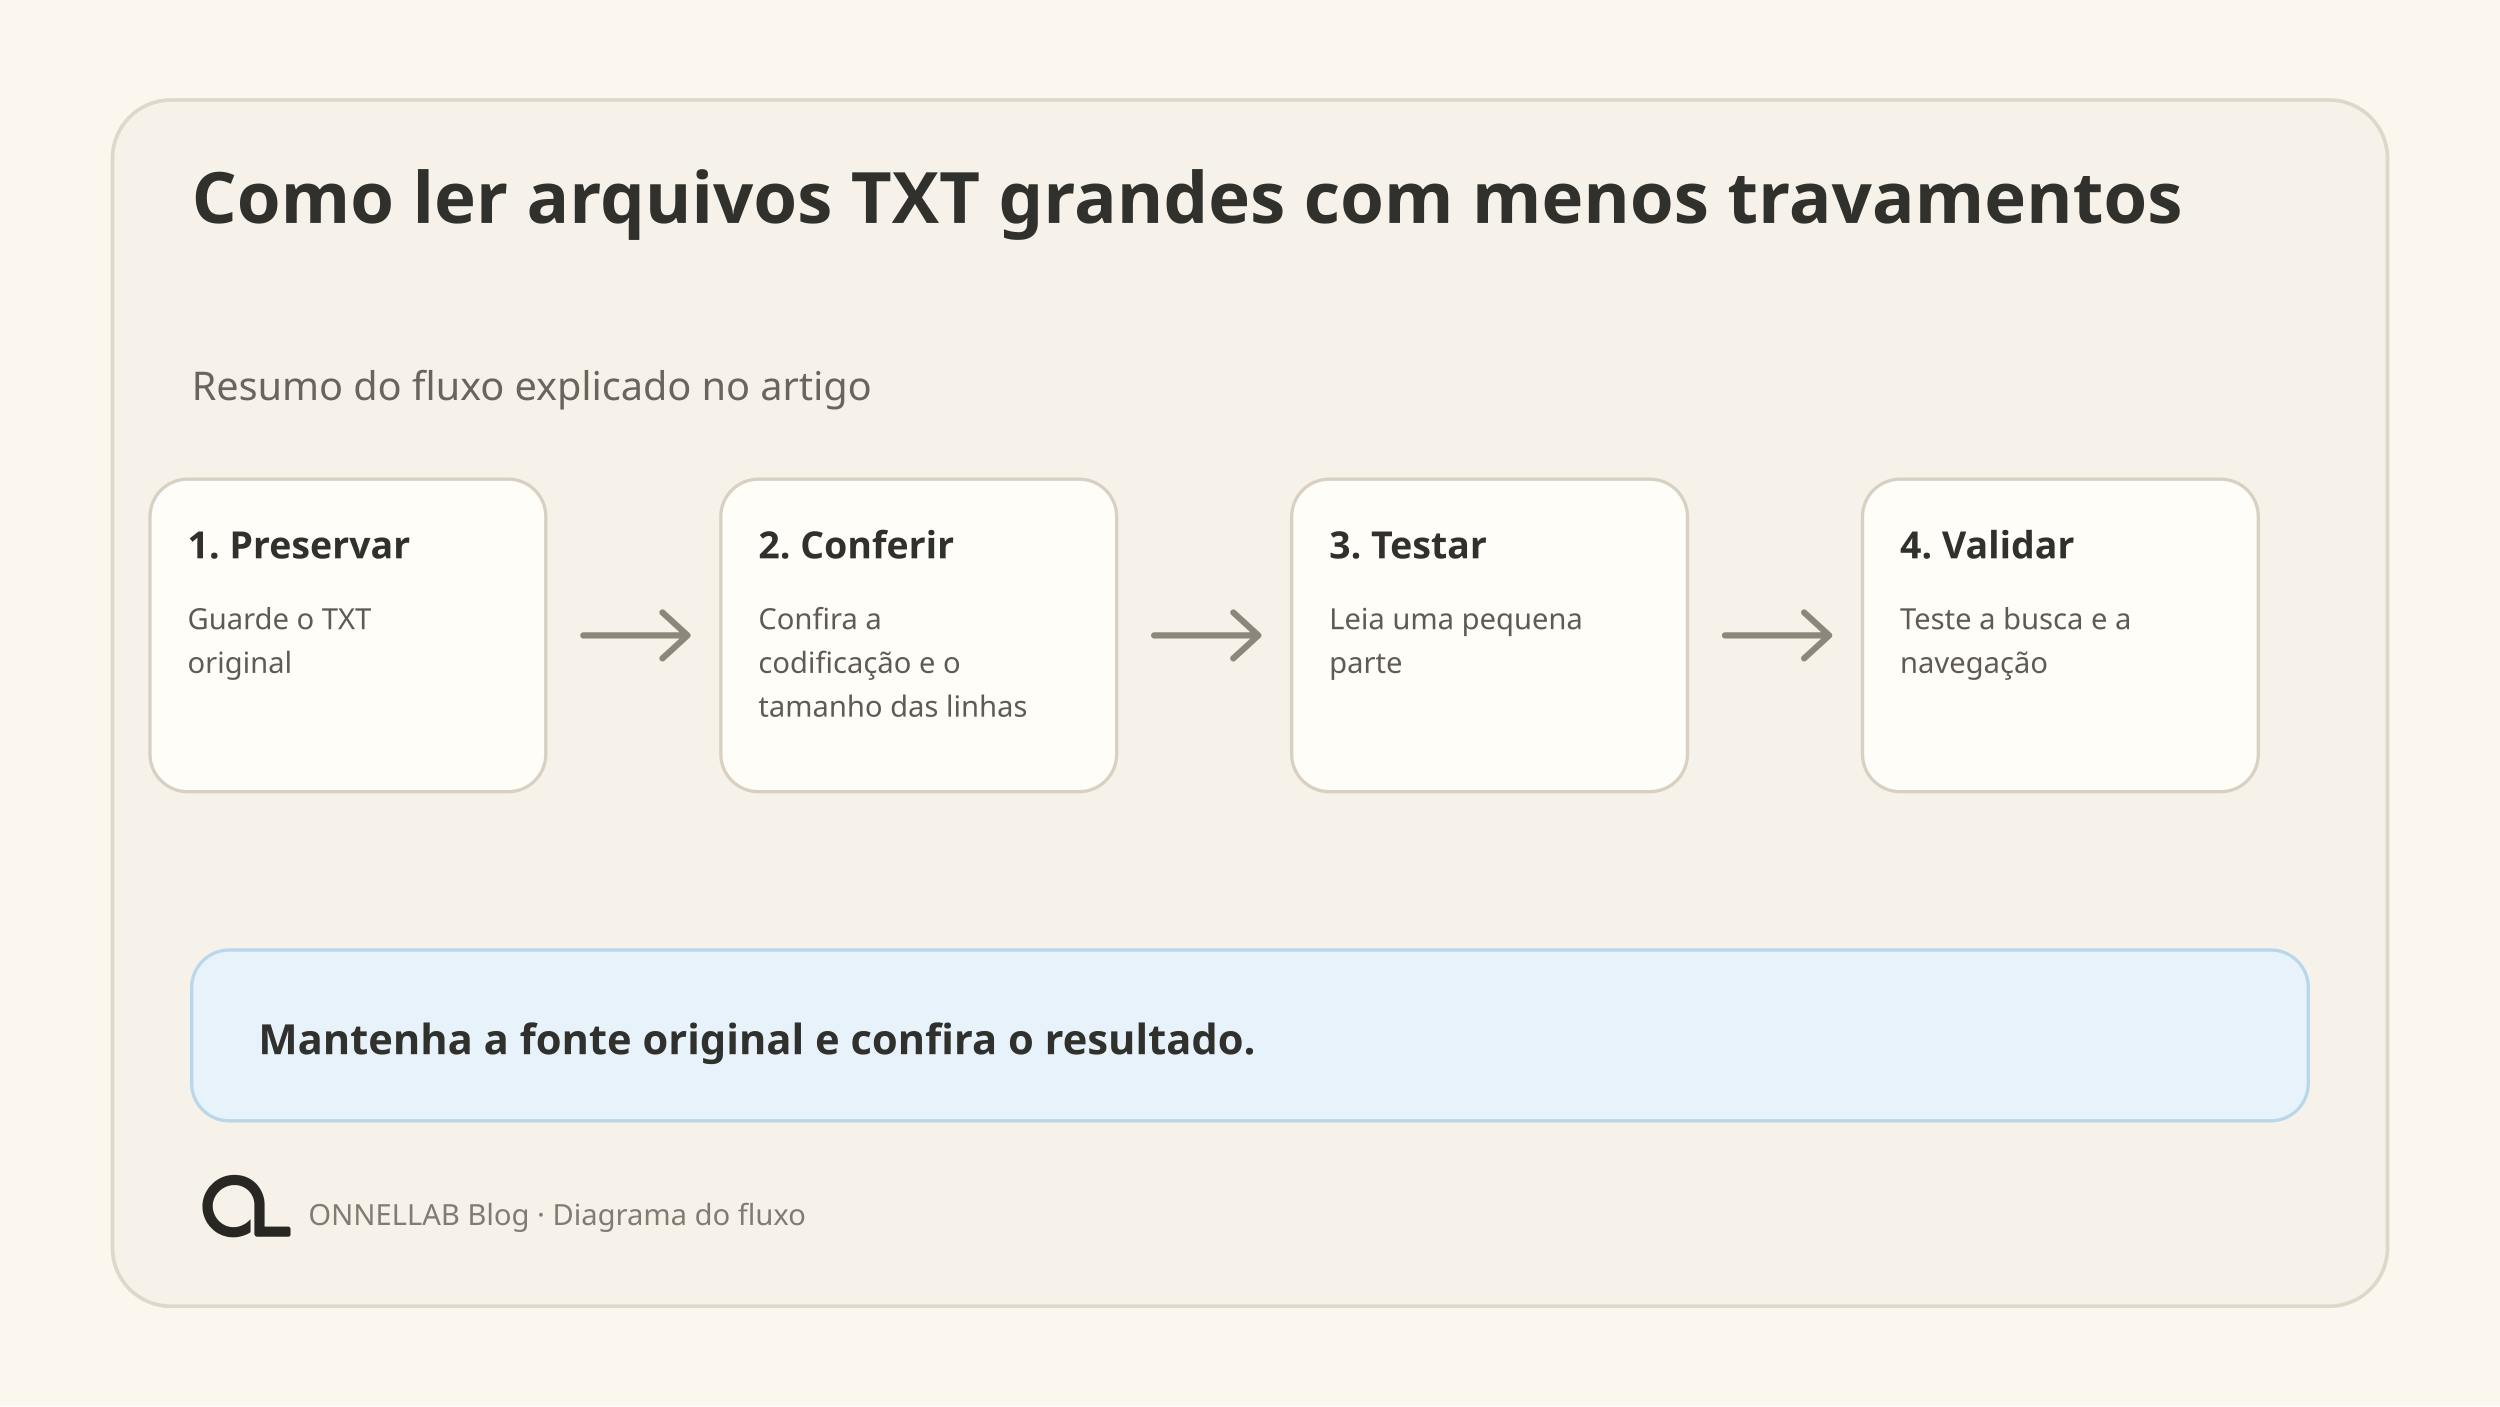
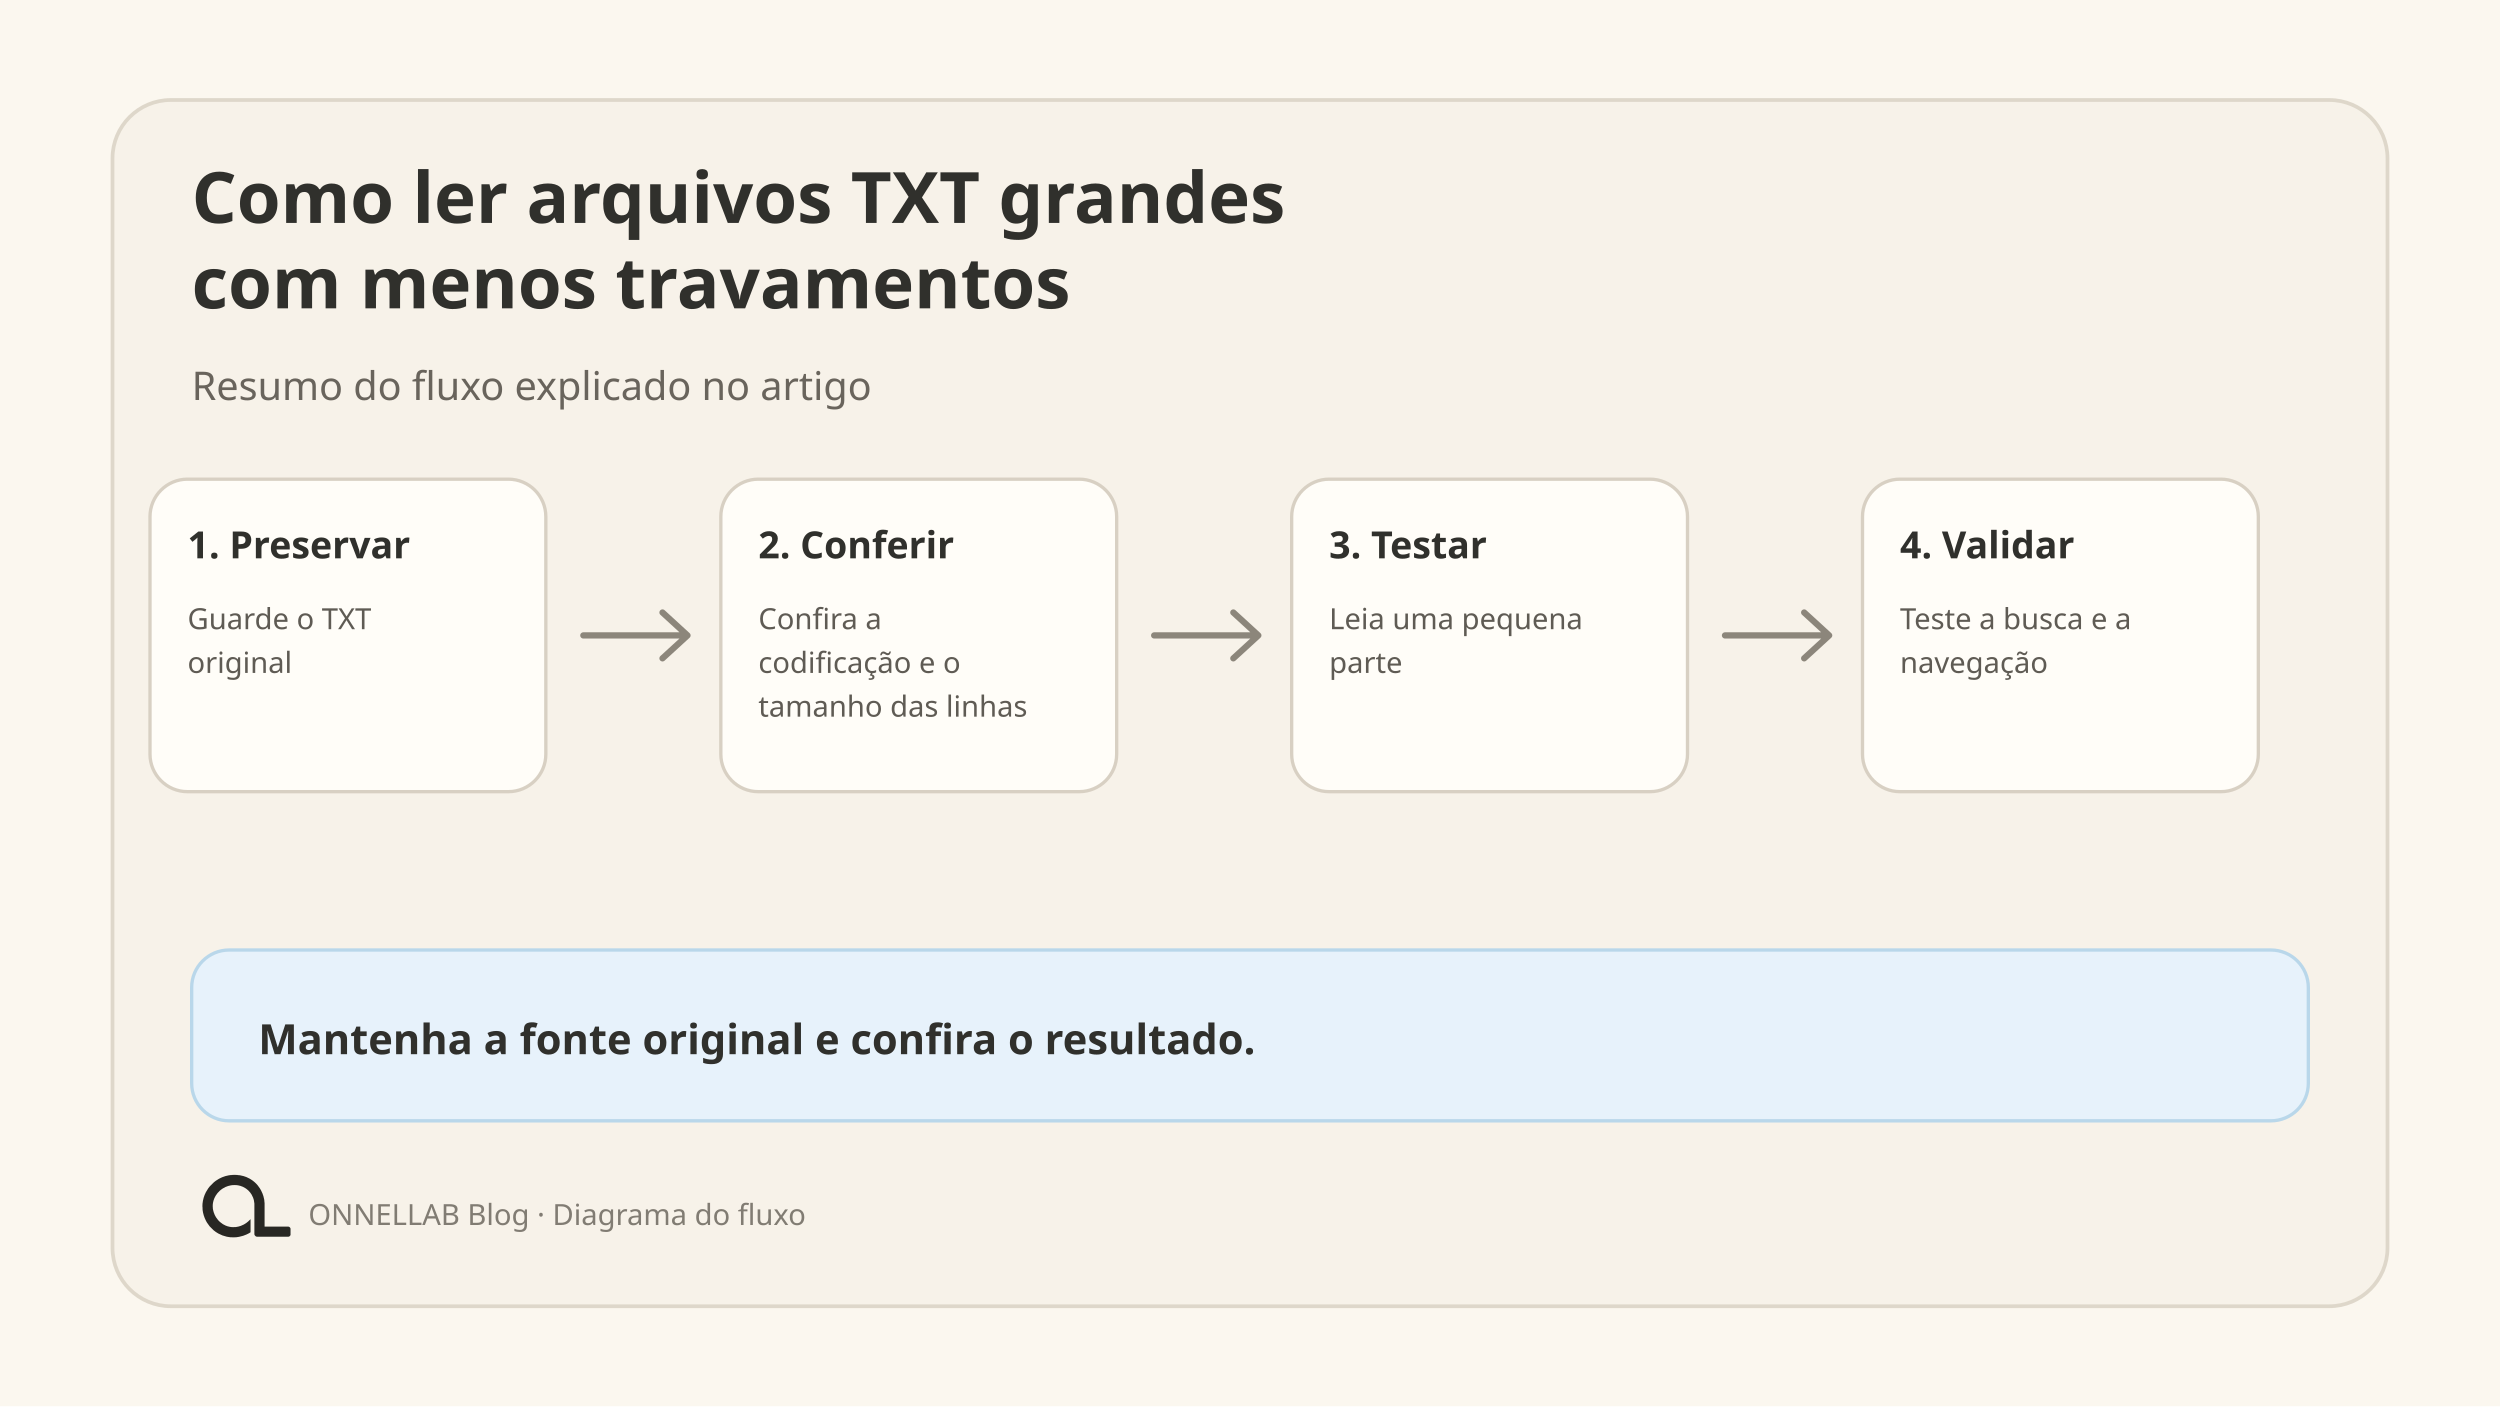
<svg xmlns="http://www.w3.org/2000/svg" xml:lang="pt-BR" width="1200" height="675" viewBox="0 0 1200 675" role="img" aria-labelledby="title desc" font-family="Noto Sans, Noto Sans, DejaVu Sans, sans-serif">
  <rect width="1200" height="675" fill="#fbf7ef" />
  <rect x="54" y="48" width="1092" height="579" rx="28" fill="#f7f2e9" stroke="#ded7ca" stroke-width="1.8" />
  <text fill="#30302c" font-size="34" font-weight="680">
-     <tspan x="92" y="107">Como ler arquivos TXT grandes com menos travamentos</tspan>
+     <tspan x="92" y="107">Como ler arquivos TXT grandes</tspan>
+     <tspan x="92" y="148">com menos travamentos</tspan>
  </text>
  <text fill="#69645c" font-size="19" font-weight="400">
    <tspan x="92" y="192">Resumo do fluxo explicado no artigo</tspan>
  </text>
  <g transform="translate(72 230)">
    <rect width="190" height="150" rx="18" fill="#fffdf8" stroke="#d8d0c3" stroke-width="1.6" />
    <text fill="#30302c" font-size="18" font-weight="650">
      <tspan x="18" y="38">1. Preservar</tspan>
    </text>
    <text fill="#5f5b54" font-size="14" font-weight="400">
      <tspan x="18" y="72">Guarde o TXT </tspan>
      <tspan x="18" y="93">original</tspan>
    </text>
  </g>
  <g transform="translate(346 230)">
    <rect width="190" height="150" rx="18" fill="#fffdf8" stroke="#d8d0c3" stroke-width="1.6" />
    <text fill="#30302c" font-size="18" font-weight="650">
      <tspan x="18" y="38">2. Conferir</tspan>
    </text>
    <text fill="#5f5b54" font-size="14" font-weight="400">
      <tspan x="18" y="72">Confira a </tspan>
      <tspan x="18" y="93">codificação e o </tspan>
      <tspan x="18" y="114">tamanho das linhas</tspan>
    </text>
  </g>
  <g transform="translate(620 230)">
    <rect width="190" height="150" rx="18" fill="#fffdf8" stroke="#d8d0c3" stroke-width="1.6" />
    <text fill="#30302c" font-size="18" font-weight="650">
      <tspan x="18" y="38">3. Testar</tspan>
    </text>
    <text fill="#5f5b54" font-size="14" font-weight="400">
      <tspan x="18" y="72">Leia uma pequena </tspan>
      <tspan x="18" y="93">parte</tspan>
    </text>
  </g>
  <g transform="translate(894 230)">
    <rect width="190" height="150" rx="18" fill="#fffdf8" stroke="#d8d0c3" stroke-width="1.6" />
    <text fill="#30302c" font-size="18" font-weight="650">
      <tspan x="18" y="38">4. Validar</tspan>
    </text>
    <text fill="#5f5b54" font-size="14" font-weight="400">
      <tspan x="18" y="72">Teste a busca e a </tspan>
      <tspan x="18" y="93">navegação</tspan>
    </text>
  </g>
  <path d="M280 305H328m-10-11 12 11-12 11" fill="none" stroke="#8c867b" stroke-width="3" stroke-linecap="round" stroke-linejoin="round" />
  <path d="M554 305H602m-10-11 12 11-12 11" fill="none" stroke="#8c867b" stroke-width="3" stroke-linecap="round" stroke-linejoin="round" />
  <path d="M828 305H876m-10-11 12 11-12 11" fill="none" stroke="#8c867b" stroke-width="3" stroke-linecap="round" stroke-linejoin="round" />
  <rect x="92" y="456" width="1016" height="82" rx="18" fill="#e7f2fb" stroke="#b9d7ea" stroke-width="1.6" />
  <text fill="#30302c" font-size="20" font-weight="650">
    <tspan x="124" y="506">Mantenha a fonte original e confira o resultado.</tspan>
  </text>
  <svg x="85" y="548" width="64" height="64" viewBox="0 0 1254 1254">
    <path fill="#282723" d="M 271 475 L 259 501 L 250 527 L 243 556 L 239 584 L 238 611 L 239 612 L 240 642 L 244 667 L 251 694 L 260 719 L 272 745 L 281 761 L 306 796 L 343 833 L 364 849 L 388 864 L 427 882 L 468 894 L 500 899 L 541 900 L 542 899 L 556 899 L 583 895 L 622 885 L 653 873 L 677 861 L 691 852 L 691 729 L 668 751 L 649 766 L 628 779 L 599 792 L 575 799 L 552 803 L 520 804 L 519 803 L 509 803 L 496 801 L 475 796 L 456 789 L 431 776 L 403 755 L 386 738 L 366 711 L 354 689 L 344 663 L 338 639 L 336 625 L 336 612 L 335 611 L 336 587 L 339 569 L 343 553 L 351 531 L 363 508 L 380 484 L 400 463 L 413 452 L 430 440 L 456 426 L 480 417 L 505 411 L 519 409 L 531 409 L 532 408 L 549 408 L 550 409 L 561 409 L 575 411 L 596 416 L 620 425 L 648 441 L 669 458 L 688 479 L 701 498 L 715 527 L 722 549 L 727 582 L 727 872 L 730 880 L 738 889 L 746 893 L 751 894 L 1048 894 L 1058 890 L 1065 882 L 1067 877 L 1067 817 L 1062 807 L 1054 801 L 1047 799 L 824 799 L 823 798 L 823 574 L 822 573 L 820 547 L 812 513 L 803 487 L 790 459 L 779 440 L 759 412 L 744 395 L 727 379 L 708 364 L 683 348 L 652 333 L 626 324 L 591 316 L 568 314 L 567 313 L 552 313 L 551 312 L 550 313 L 549 312 L 514 313 L 513 314 L 504 314 L 484 317 L 454 324 L 423 335 L 394 349 L 364 368 L 346 382 L 307 421 L 293 439 Z" />
  </svg>
  <text fill="#817c73" font-size="14" font-weight="400">
    <tspan x="148" y="588">ONNELLAB Blog · Diagrama do fluxo</tspan>
  </text>
</svg>
